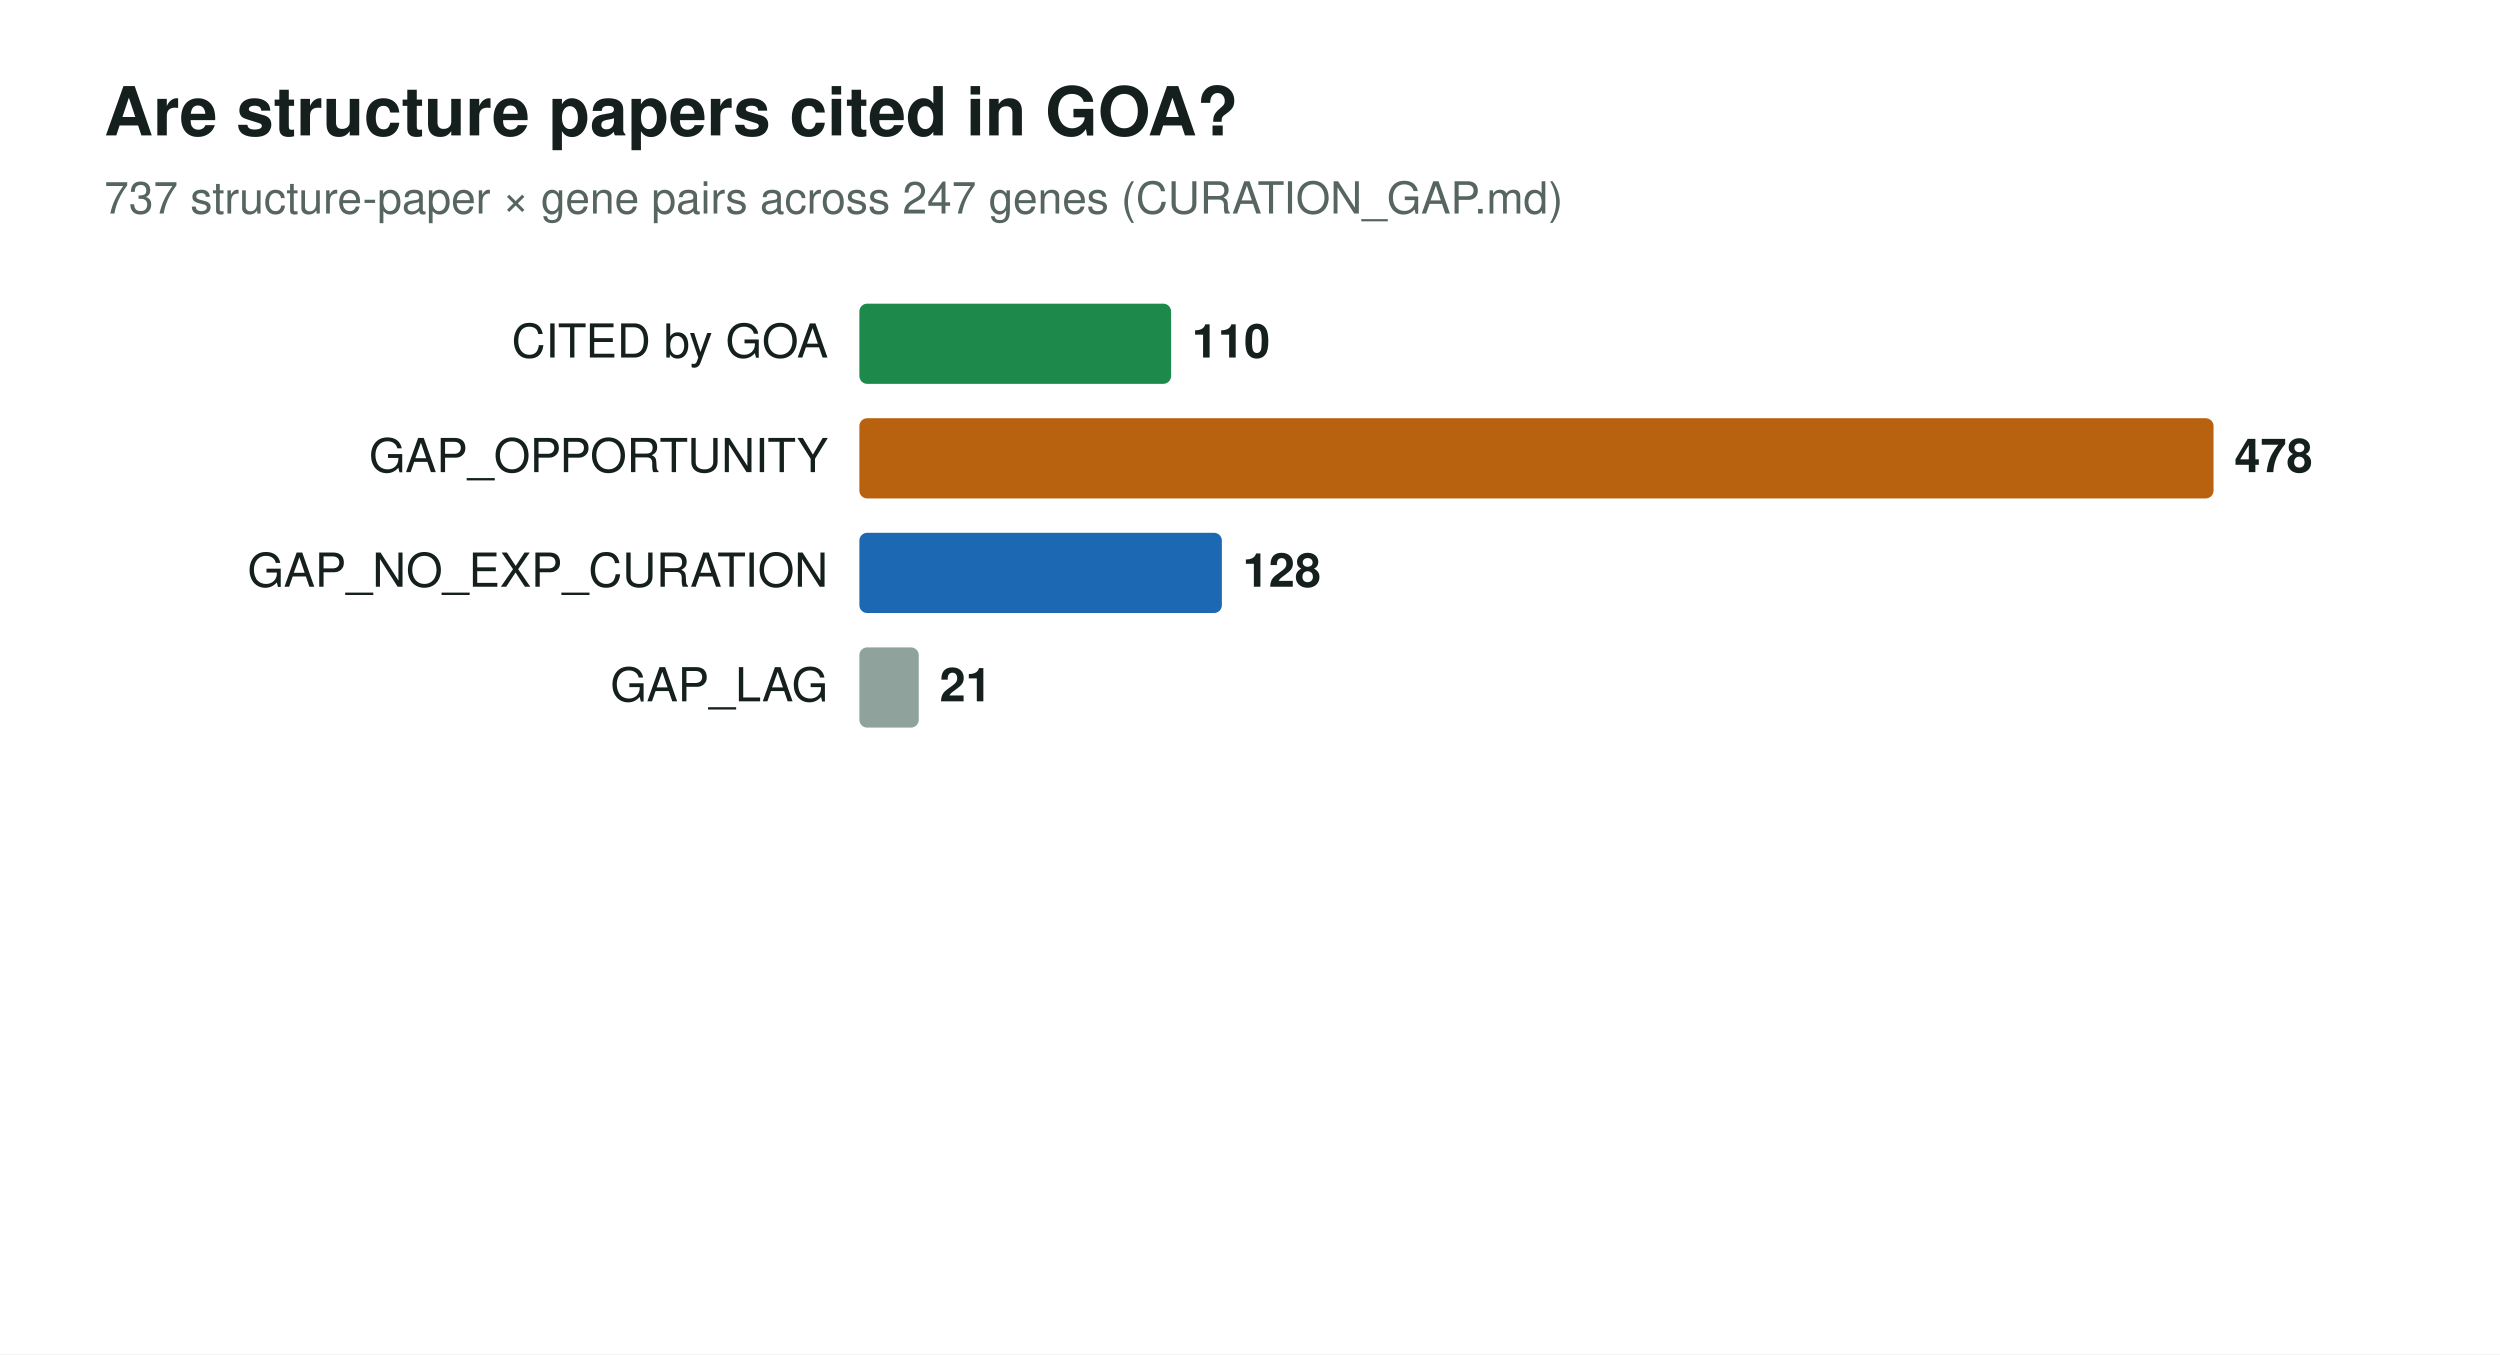
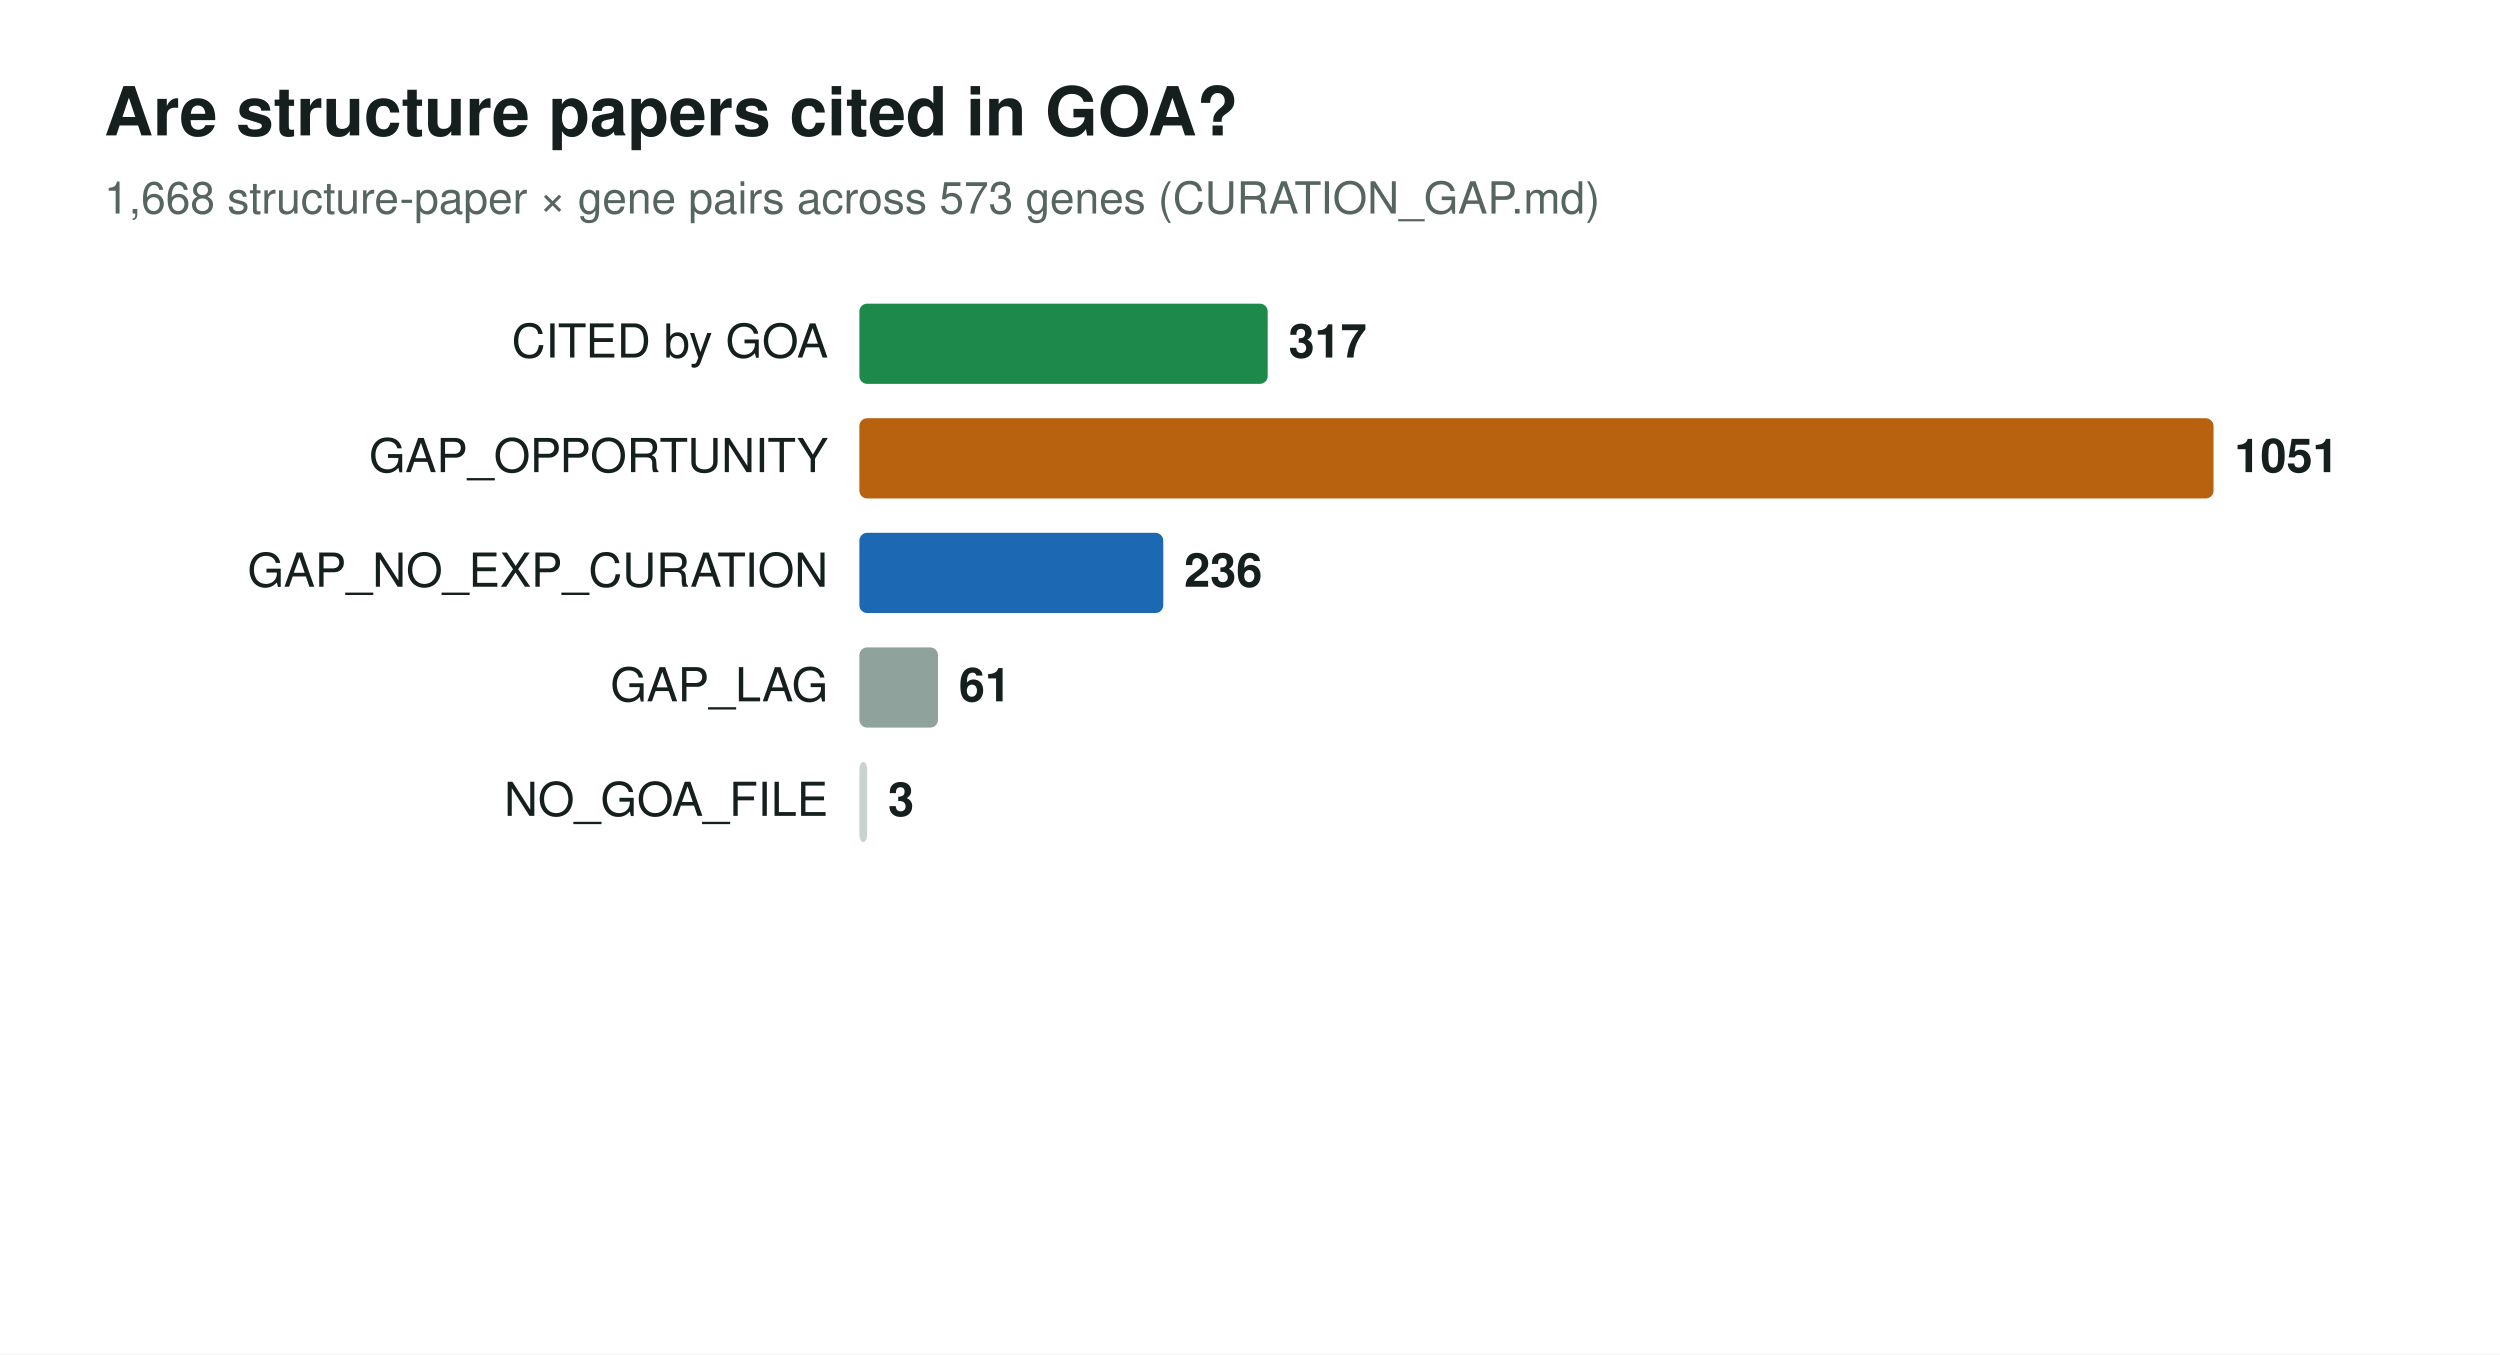
<svg xmlns="http://www.w3.org/2000/svg" viewBox="0 0 960 520" width="960" height="520" font-family="Helvetica, Arial, sans-serif">
  <rect width="960" height="520" fill="#ffffff" />
  <text x="40" y="52" font-size="26" font-weight="700" fill="#15201e">Are structure papers cited in GOA?</text>
-   <text x="40" y="82" font-size="17" fill="#56655f">737 structure-paper × gene pairs across 247 genes (CURATION_GAP.md)</text>
+   <text x="40" y="82" font-size="17" fill="#56655f">1,668 structure-paper × gene pairs across 573 genes (CURATION_GAP.md)</text>
  <text x="318" y="137.3" font-size="18" text-anchor="end" fill="#15201e">CITED by GOA</text>
-   <rect x="330" y="116.6" width="119.7" height="30.8" rx="3" fill="#1d8a4b" />
-   <text x="457.7" y="137.3" font-size="18" fill="#15201e" font-weight="600">110</text>
+   <rect x="330" y="116.6" width="156.8" height="30.8" rx="3" fill="#1d8a4b" />
+   <text x="494.8" y="137.3" font-size="18" fill="#15201e" font-weight="600">317</text>
  <text x="318" y="181.3" font-size="18" text-anchor="end" fill="#15201e">GAP_OPPORTUNITY</text>
  <rect x="330" y="160.6" width="520.0" height="30.8" rx="3" fill="#b8620f" />
-   <text x="858.0" y="181.3" font-size="18" fill="#15201e" font-weight="600">478</text>
+   <text x="858.0" y="181.3" font-size="18" fill="#15201e" font-weight="600">1051</text>
  <text x="318" y="225.3" font-size="18" text-anchor="end" fill="#15201e">GAP_NO_EXP_CURATION</text>
-   <rect x="330" y="204.6" width="139.2" height="30.8" rx="3" fill="#1d68b3" />
-   <text x="477.2" y="225.3" font-size="18" fill="#15201e" font-weight="600">128</text>
+   <rect x="330" y="204.6" width="116.7" height="30.8" rx="3" fill="#1d68b3" />
+   <text x="454.7" y="225.3" font-size="18" fill="#15201e" font-weight="600">236</text>
  <text x="318" y="269.3" font-size="18" text-anchor="end" fill="#15201e">GAP_LAG</text>
-   <rect x="330" y="248.6" width="22.8" height="30.8" rx="3" fill="#8fa39c" />
-   <text x="360.8" y="269.3" font-size="18" fill="#15201e" font-weight="600">21</text>
+   <rect x="330" y="248.6" width="30.2" height="30.8" rx="3" fill="#8fa39c" />
+   <text x="368.2" y="269.3" font-size="18" fill="#15201e" font-weight="600">61</text>
+   <text x="318" y="313.3" font-size="18" text-anchor="end" fill="#15201e">NO_GOA_FILE</text>
+   <rect x="330" y="292.6" width="3" height="30.8" rx="3" fill="#c8d3cf" />
+   <text x="341" y="313.3" font-size="18" fill="#15201e" font-weight="600">3</text>
</svg>
